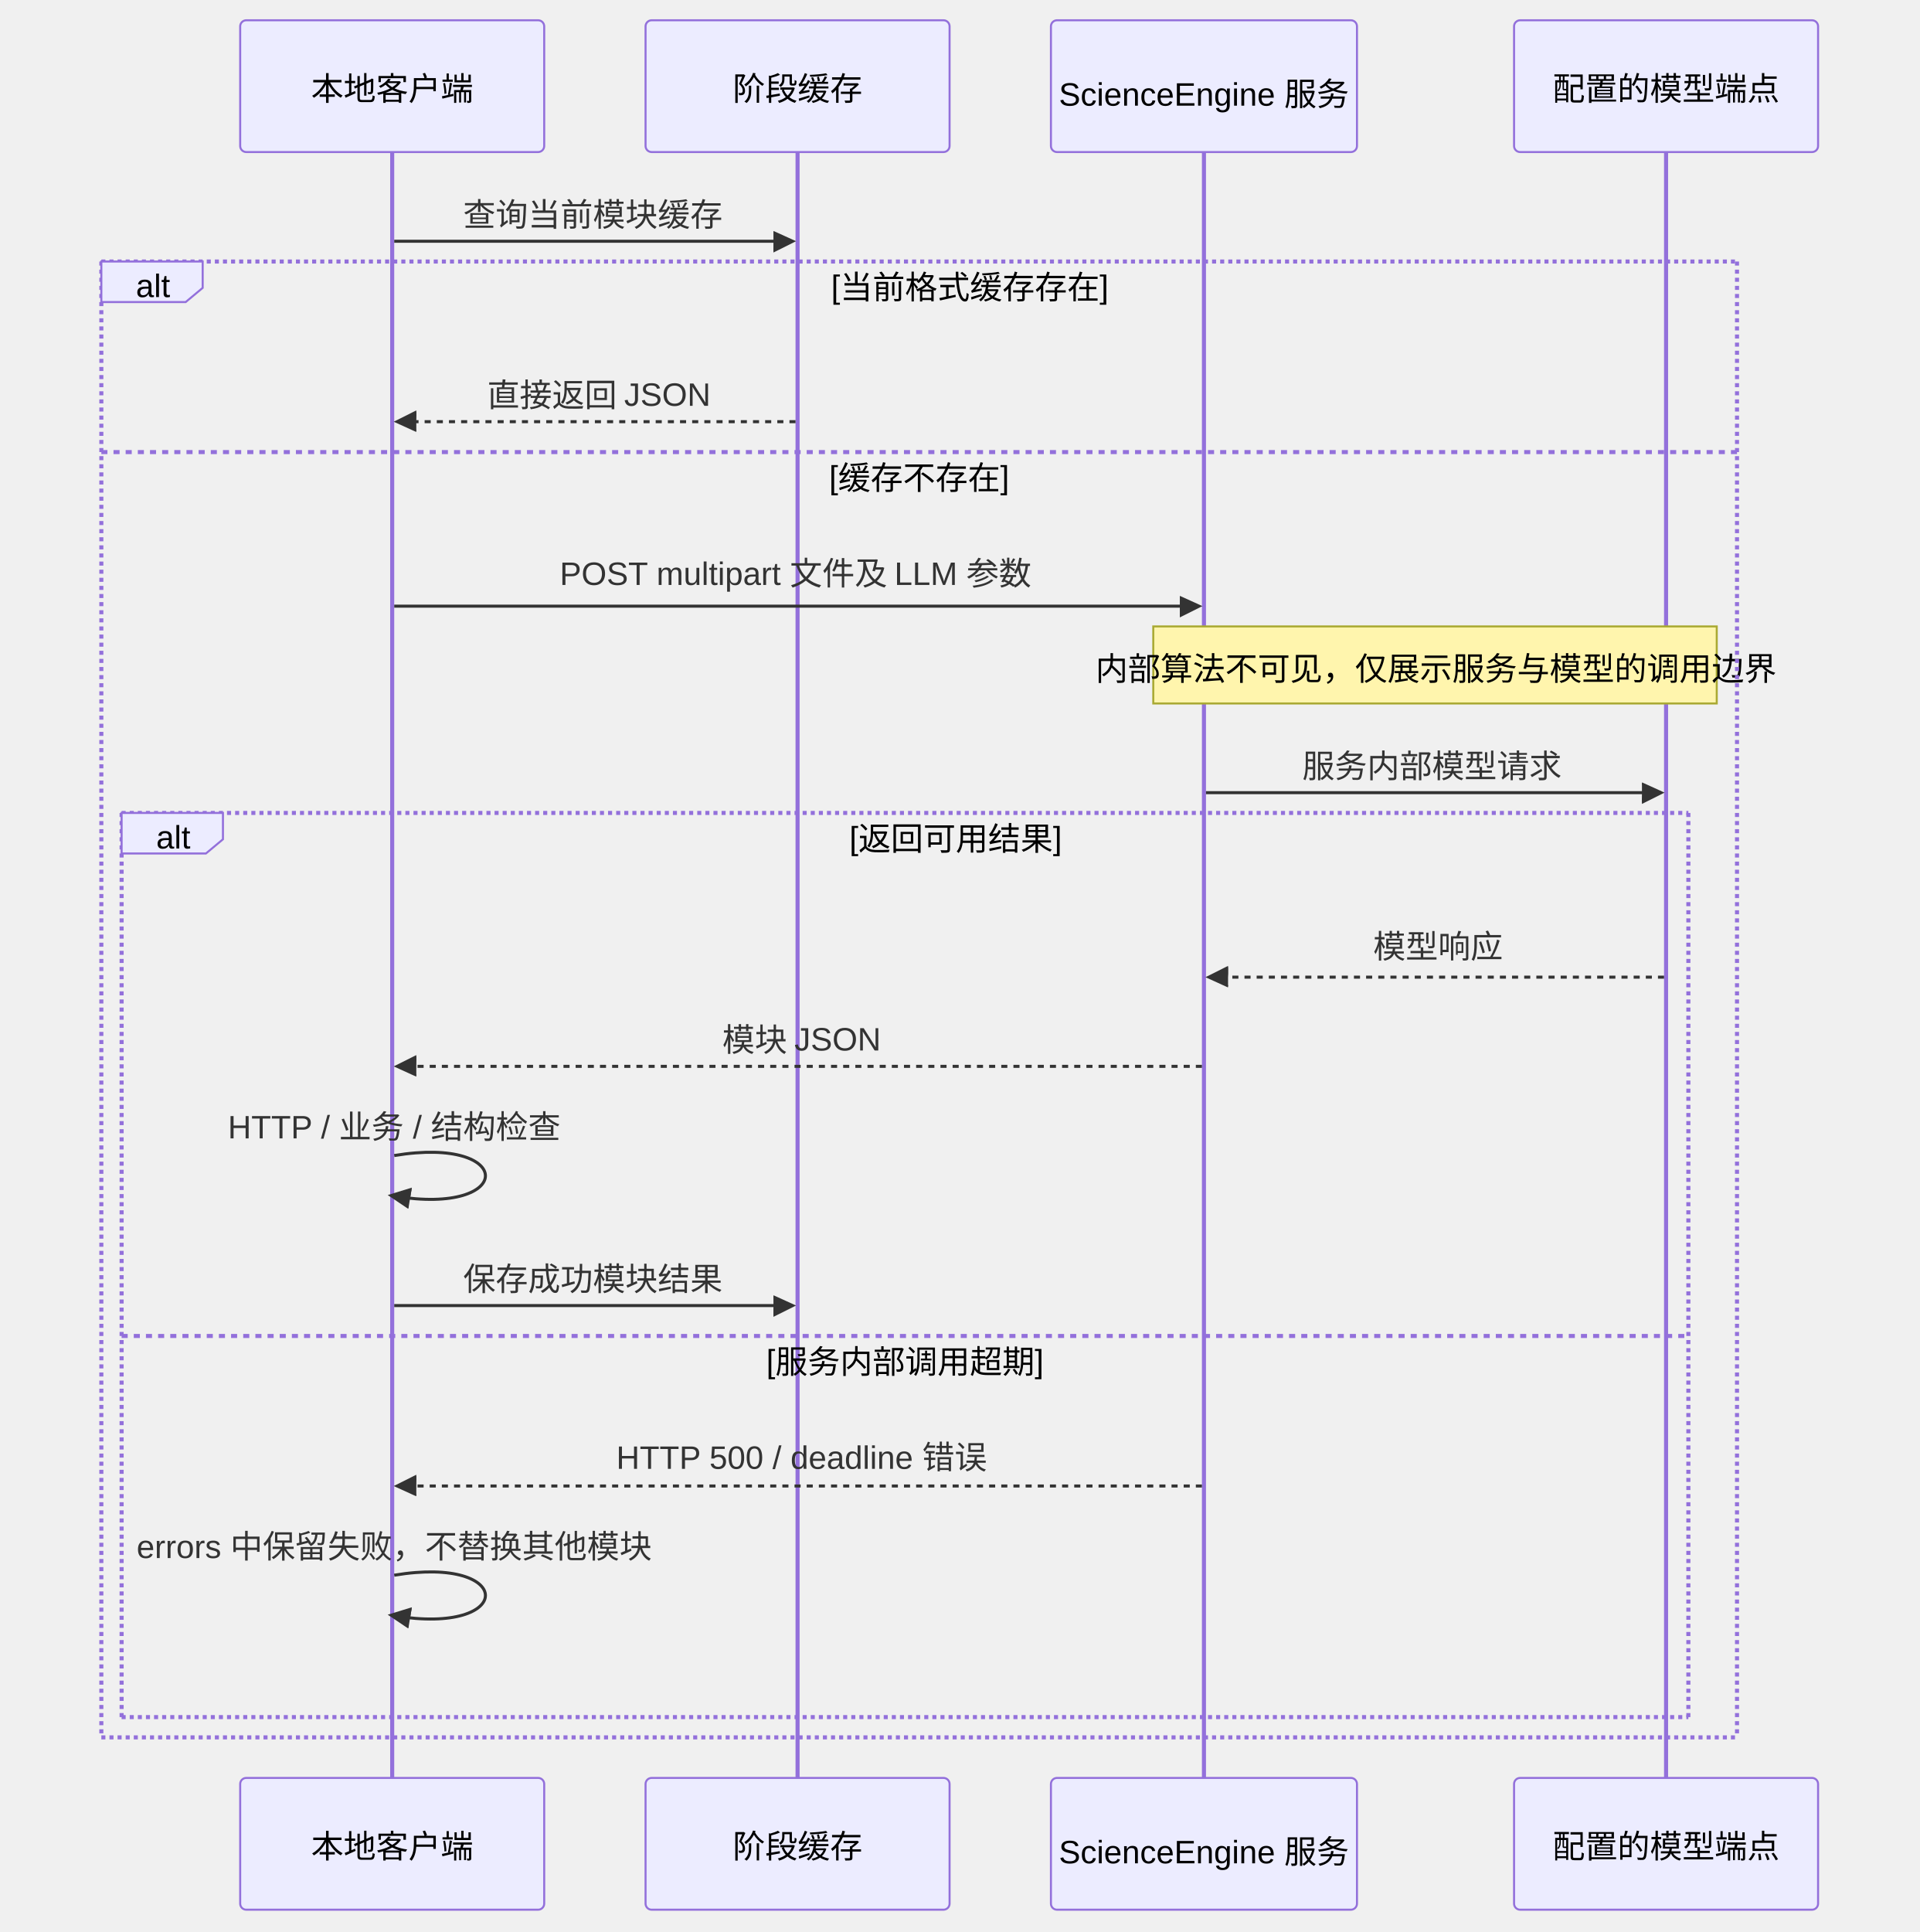
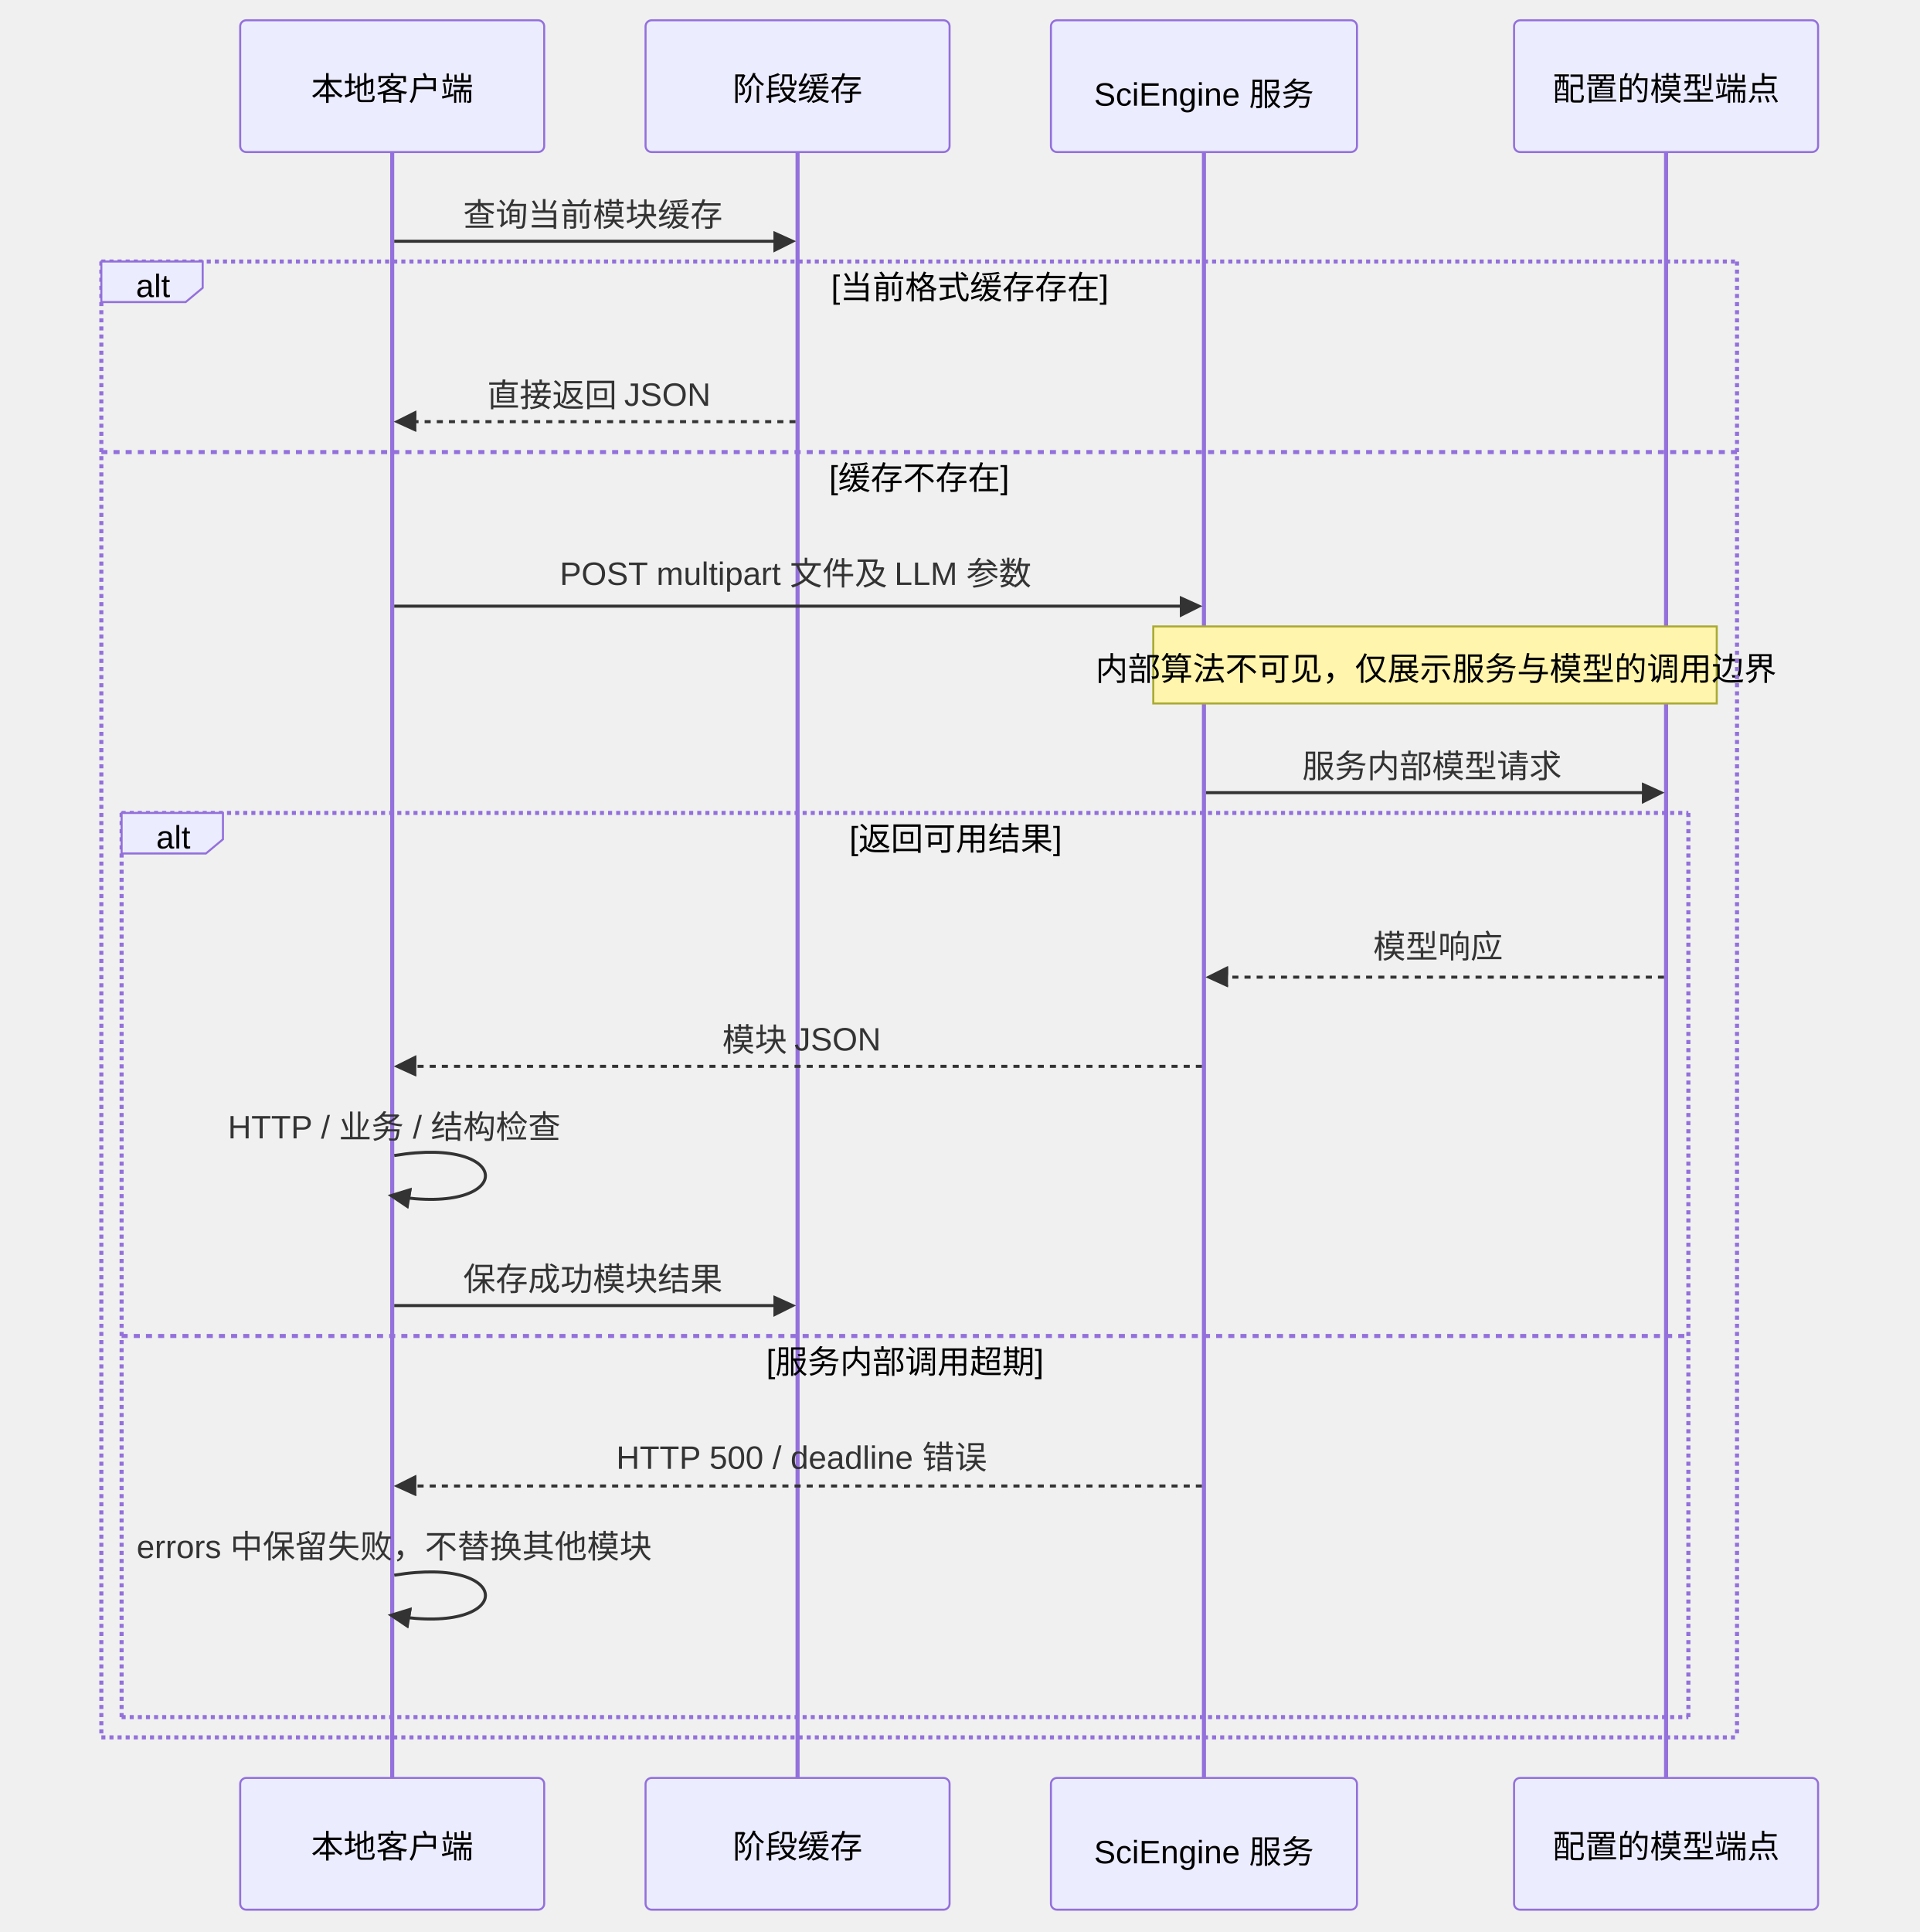
<svg xmlns="http://www.w3.org/2000/svg" id="my-svg" width="100%" style="max-width: 947px; background-color: white;" viewBox="-118.5 -10 947 953" role="graphics-document document" aria-roledescription="sequence">
  <g>
    <rect x="628.5" y="867" fill="#eaeaea" stroke="#666" width="150" height="65" name="M" rx="3" ry="3" class="actor actor-bottom" />
    <text x="703.5" y="899.5" dominant-baseline="central" alignment-baseline="central" class="actor actor-box" style="text-anchor: middle; font-size: 16px; font-weight: 400;">
      <tspan x="703.5" dy="0">配置的模型端点</tspan>
    </text>
  </g>
  <g>
    <rect x="400" y="867" fill="#eaeaea" stroke="#666" width="151" height="65" name="S" rx="3" ry="3" class="actor actor-bottom" />
    <text x="475.5" y="899.5" dominant-baseline="central" alignment-baseline="central" class="actor actor-box" style="text-anchor: middle; font-size: 16px; font-weight: 400;">
-       <tspan x="475.5" dy="0">ScienceEngine 服务</tspan>
+       <tspan x="475.5" dy="0">SciEngine 服务</tspan>
    </text>
  </g>
  <g>
    <rect x="200" y="867" fill="#eaeaea" stroke="#666" width="150" height="65" name="F" rx="3" ry="3" class="actor actor-bottom" />
    <text x="275" y="899.5" dominant-baseline="central" alignment-baseline="central" class="actor actor-box" style="text-anchor: middle; font-size: 16px; font-weight: 400;">
      <tspan x="275" dy="0">阶段缓存</tspan>
    </text>
  </g>
  <g>
    <rect x="0" y="867" fill="#eaeaea" stroke="#666" width="150" height="65" name="C" rx="3" ry="3" class="actor actor-bottom" />
    <text x="75" y="899.5" dominant-baseline="central" alignment-baseline="central" class="actor actor-box" style="text-anchor: middle; font-size: 16px; font-weight: 400;">
      <tspan x="75" dy="0">本地客户端</tspan>
    </text>
  </g>
  <g>
    <line id="actor3" x1="703.5" y1="65" x2="703.5" y2="867" class="actor-line 200" stroke-width="0.5px" stroke="#999" name="M" data-et="life-line" data-id="M" />
    <g id="root-3" data-et="participant" data-type="participant" data-id="M">
      <rect x="628.5" y="0" fill="#eaeaea" stroke="#666" width="150" height="65" name="M" rx="3" ry="3" class="actor actor-top" />
      <text x="703.5" y="32.5" dominant-baseline="central" alignment-baseline="central" class="actor actor-box" style="text-anchor: middle; font-size: 16px; font-weight: 400;">
        <tspan x="703.5" dy="0">配置的模型端点</tspan>
      </text>
    </g>
  </g>
  <g>
    <line id="actor2" x1="475.5" y1="65" x2="475.5" y2="867" class="actor-line 200" stroke-width="0.5px" stroke="#999" name="S" data-et="life-line" data-id="S" />
    <g id="root-2" data-et="participant" data-type="participant" data-id="S">
      <rect x="400" y="0" fill="#eaeaea" stroke="#666" width="151" height="65" name="S" rx="3" ry="3" class="actor actor-top" />
      <text x="475.5" y="32.5" dominant-baseline="central" alignment-baseline="central" class="actor actor-box" style="text-anchor: middle; font-size: 16px; font-weight: 400;">
-         <tspan x="475.5" dy="0">ScienceEngine 服务</tspan>
+         <tspan x="475.5" dy="0">SciEngine 服务</tspan>
      </text>
    </g>
  </g>
  <g>
    <line id="actor1" x1="275" y1="65" x2="275" y2="867" class="actor-line 200" stroke-width="0.5px" stroke="#999" name="F" data-et="life-line" data-id="F" />
    <g id="root-1" data-et="participant" data-type="participant" data-id="F">
      <rect x="200" y="0" fill="#eaeaea" stroke="#666" width="150" height="65" name="F" rx="3" ry="3" class="actor actor-top" />
      <text x="275" y="32.5" dominant-baseline="central" alignment-baseline="central" class="actor actor-box" style="text-anchor: middle; font-size: 16px; font-weight: 400;">
        <tspan x="275" dy="0">阶段缓存</tspan>
      </text>
    </g>
  </g>
  <g>
    <line id="actor0" x1="75" y1="65" x2="75" y2="867" class="actor-line 200" stroke-width="0.5px" stroke="#999" name="C" data-et="life-line" data-id="C" />
    <g id="root-0" data-et="participant" data-type="participant" data-id="C">
      <rect x="0" y="0" fill="#eaeaea" stroke="#666" width="150" height="65" name="C" rx="3" ry="3" class="actor actor-top" />
      <text x="75" y="32.5" dominant-baseline="central" alignment-baseline="central" class="actor actor-box" style="text-anchor: middle; font-size: 16px; font-weight: 400;">
        <tspan x="75" dy="0">本地客户端</tspan>
      </text>
    </g>
  </g>
  <style>#my-svg{font-family:"trebuchet ms",verdana,arial,sans-serif;font-size:16px;fill:#333;}@keyframes edge-animation-frame{from{stroke-dashoffset:0;}}@keyframes dash{to{stroke-dashoffset:0;}}#my-svg .edge-animation-slow{stroke-dasharray:9,5!important;stroke-dashoffset:900;animation:dash 50s linear infinite;stroke-linecap:round;}#my-svg .edge-animation-fast{stroke-dasharray:9,5!important;stroke-dashoffset:900;animation:dash 20s linear infinite;stroke-linecap:round;}#my-svg .error-icon{fill:#552222;}#my-svg .error-text{fill:#552222;stroke:#552222;}#my-svg .edge-thickness-normal{stroke-width:1px;}#my-svg .edge-thickness-thick{stroke-width:3.5px;}#my-svg .edge-pattern-solid{stroke-dasharray:0;}#my-svg .edge-thickness-invisible{stroke-width:0;fill:none;}#my-svg .edge-pattern-dashed{stroke-dasharray:3;}#my-svg .edge-pattern-dotted{stroke-dasharray:2;}#my-svg .marker{fill:#333333;stroke:#333333;}#my-svg .marker.cross{stroke:#333333;}#my-svg svg{font-family:"trebuchet ms",verdana,arial,sans-serif;font-size:16px;}#my-svg p{margin:0;}#my-svg .actor{stroke:#9370DB;fill:#ECECFF;stroke-width:1;}#my-svg rect.actor.outer-path[data-look="neo"]{filter:drop-shadow(1px 2px 2px rgba(185, 185, 185, 1));}#my-svg rect.note[data-look="neo"]{stroke:#aaaa33;fill:#fff5ad;filter:drop-shadow(1px 2px 2px rgba(185, 185, 185, 1));}#my-svg text.actor&gt;tspan{fill:black;stroke:none;}#my-svg .actor-line{stroke:#9370DB;}#my-svg .innerArc{stroke-width:1.5;stroke-dasharray:none;}#my-svg .messageLine0{stroke-width:1.5;stroke-dasharray:none;stroke:#333;}#my-svg .messageLine1{stroke-width:1.5;stroke-dasharray:2,2;stroke:#333;}#my-svg [id$="-arrowhead"] path{fill:#333;stroke:#333;}#my-svg .sequenceNumber{fill:white;}#my-svg [id$="-sequencenumber"]{fill:#333;}#my-svg [id$="-crosshead"] path{fill:#333;stroke:#333;}#my-svg .messageText{fill:#333;stroke:none;}#my-svg .labelBox{stroke:#9370DB;fill:#ECECFF;filter:none;}#my-svg .labelText,#my-svg .labelText&gt;tspan{fill:black;stroke:none;}#my-svg .loopText,#my-svg .loopText&gt;tspan{fill:black;stroke:none;}#my-svg .sectionTitle,#my-svg .sectionTitle&gt;tspan{fill:black;stroke:none;}#my-svg .loopLine{stroke-width:2px;stroke-dasharray:2,2;stroke:#9370DB;fill:#9370DB;}#my-svg .note{stroke:#aaaa33;fill:#fff5ad;}#my-svg .noteText,#my-svg .noteText&gt;tspan{fill:black;stroke:none;font-weight:normal;}#my-svg .activation0{fill:#f4f4f4;stroke:#666;}#my-svg .activation1{fill:#f4f4f4;stroke:#666;}#my-svg .activation2{fill:#f4f4f4;stroke:#666;}#my-svg .actorPopupMenu{position:absolute;}#my-svg .actorPopupMenuPanel{position:absolute;fill:#ECECFF;box-shadow:0px 8px 16px 0px rgba(0,0,0,0.2);filter:drop-shadow(3px 5px 2px rgb(0 0 0 / 0.4));}#my-svg .actor-man circle,#my-svg line{fill:#ECECFF;stroke-width:2px;}#my-svg g rect.rect{filter:drop-shadow(1px 2px 2px rgba(185, 185, 185, 1));stroke:#9370DB;}#my-svg .node .neo-node{stroke:#9370DB;}#my-svg [data-look="neo"].node rect,#my-svg [data-look="neo"].cluster rect,#my-svg [data-look="neo"].node polygon{stroke:#9370DB;filter:drop-shadow(1px 2px 2px rgba(185, 185, 185, 1));}#my-svg [data-look="neo"].swimlane.cluster rect{filter:none;}#my-svg [data-look="neo"].node path{stroke:#9370DB;stroke-width:1px;}#my-svg [data-look="neo"].node .outer-path{filter:drop-shadow(1px 2px 2px rgba(185, 185, 185, 1));}#my-svg [data-look="neo"].node .neo-line path{stroke:#9370DB;filter:none;}#my-svg [data-look="neo"].node circle{stroke:#9370DB;filter:drop-shadow(1px 2px 2px rgba(185, 185, 185, 1));}#my-svg [data-look="neo"].node circle .state-start{fill:#000000;}#my-svg [data-look="neo"].icon-shape .icon{fill:#9370DB;filter:drop-shadow(1px 2px 2px rgba(185, 185, 185, 1));}#my-svg [data-look="neo"].icon-shape .icon-neo path{stroke:#9370DB;filter:drop-shadow(1px 2px 2px rgba(185, 185, 185, 1));}#my-svg :root{--mermaid-font-family:"trebuchet ms",verdana,arial,sans-serif;}</style>
  <g />
  <defs>
    <symbol id="my-svg-computer" width="24" height="24">
      <path transform="scale(.5)" d="M2 2v13h20v-13h-20zm18 11h-16v-9h16v9zm-10.228 6l.466-1h3.524l.467 1h-4.457zm14.228 3h-24l2-6h2.104l-1.33 4h18.45l-1.297-4h2.073l2 6zm-5-10h-14v-7h14v7z" />
    </symbol>
  </defs>
  <defs>
    <symbol id="my-svg-database" fill-rule="evenodd" clip-rule="evenodd">
      <path transform="scale(.5)" d="M12.258.001l.256.004.255.005.253.008.251.01.249.012.247.015.246.016.242.019.241.02.239.023.236.024.233.027.231.028.229.031.225.032.223.034.22.036.217.038.214.04.211.041.208.043.205.045.201.046.198.048.194.05.191.051.187.053.183.054.18.056.175.057.172.059.168.06.163.061.16.063.155.064.15.066.074.033.073.033.071.034.07.034.069.035.068.035.067.035.066.035.064.036.064.036.062.036.06.036.06.037.058.037.058.037.055.038.055.038.053.038.052.038.051.039.05.039.048.039.047.039.045.04.044.04.043.04.041.04.04.041.039.041.037.041.036.041.034.041.033.042.032.042.03.042.029.042.027.042.026.043.024.043.023.043.021.043.02.043.018.044.017.043.015.044.013.044.012.044.011.045.009.044.007.045.006.045.004.045.002.045.001.045v17l-.001.045-.002.045-.004.045-.006.045-.007.045-.009.044-.011.045-.012.044-.013.044-.015.044-.017.043-.018.044-.02.043-.021.043-.023.043-.024.043-.026.043-.027.042-.029.042-.03.042-.032.042-.033.042-.034.041-.036.041-.037.041-.039.041-.04.041-.041.04-.043.04-.044.04-.045.04-.047.039-.048.039-.05.039-.051.039-.052.038-.053.038-.055.038-.055.038-.058.037-.058.037-.06.037-.06.036-.062.036-.064.036-.064.036-.066.035-.067.035-.068.035-.069.035-.07.034-.071.034-.073.033-.074.033-.15.066-.155.064-.16.063-.163.061-.168.06-.172.059-.175.057-.18.056-.183.054-.187.053-.191.051-.194.05-.198.048-.201.046-.205.045-.208.043-.211.041-.214.04-.217.038-.22.036-.223.034-.225.032-.229.031-.231.028-.233.027-.236.024-.239.023-.241.02-.242.019-.246.016-.247.015-.249.012-.251.01-.253.008-.255.005-.256.004-.258.001-.258-.001-.256-.004-.255-.005-.253-.008-.251-.01-.249-.012-.247-.015-.245-.016-.243-.019-.241-.02-.238-.023-.236-.024-.234-.027-.231-.028-.228-.031-.226-.032-.223-.034-.22-.036-.217-.038-.214-.04-.211-.041-.208-.043-.204-.045-.201-.046-.198-.048-.195-.05-.19-.051-.187-.053-.184-.054-.179-.056-.176-.057-.172-.059-.167-.06-.164-.061-.159-.063-.155-.064-.151-.066-.074-.033-.072-.033-.072-.034-.07-.034-.069-.035-.068-.035-.067-.035-.066-.035-.064-.036-.063-.036-.062-.036-.061-.036-.06-.037-.058-.037-.057-.037-.056-.038-.055-.038-.053-.038-.052-.038-.051-.039-.049-.039-.049-.039-.046-.039-.046-.04-.044-.04-.043-.04-.041-.04-.04-.041-.039-.041-.037-.041-.036-.041-.034-.041-.033-.042-.032-.042-.03-.042-.029-.042-.027-.042-.026-.043-.024-.043-.023-.043-.021-.043-.02-.043-.018-.044-.017-.043-.015-.044-.013-.044-.012-.044-.011-.045-.009-.044-.007-.045-.006-.045-.004-.045-.002-.045-.001-.045v-17l.001-.045.002-.045.004-.045.006-.045.007-.045.009-.044.011-.045.012-.044.013-.044.015-.044.017-.043.018-.044.02-.043.021-.043.023-.043.024-.043.026-.043.027-.042.029-.042.03-.042.032-.042.033-.042.034-.041.036-.041.037-.041.039-.041.04-.041.041-.04.043-.04.044-.04.046-.04.046-.039.049-.039.049-.039.051-.039.052-.038.053-.038.055-.038.056-.038.057-.037.058-.037.06-.037.061-.036.062-.036.063-.036.064-.036.066-.035.067-.035.068-.035.069-.035.07-.034.072-.034.072-.033.074-.033.151-.066.155-.064.159-.063.164-.061.167-.06.172-.059.176-.057.179-.056.184-.054.187-.053.19-.051.195-.05.198-.048.201-.046.204-.045.208-.043.211-.041.214-.04.217-.038.22-.036.223-.034.226-.032.228-.031.231-.028.234-.027.236-.024.238-.023.241-.02.243-.019.245-.016.247-.015.249-.012.251-.01.253-.008.255-.005.256-.004.258-.001.258.001zm-9.258 20.499v.01l.001.021.003.021.004.022.005.021.006.022.007.022.009.023.01.022.011.023.012.023.013.023.015.023.016.024.017.023.018.024.019.024.021.024.022.025.023.024.024.025.052.049.056.05.061.051.066.051.07.051.075.051.079.052.084.052.088.052.092.052.097.052.102.051.105.052.11.052.114.051.119.051.123.051.127.05.131.05.135.05.139.048.144.049.147.047.152.047.155.047.16.045.163.045.167.043.171.043.176.041.178.041.183.039.187.039.19.037.194.035.197.035.202.033.204.031.209.03.212.029.216.027.219.025.222.024.226.021.23.02.233.018.236.016.24.015.243.012.246.01.249.008.253.005.256.004.259.001.26-.001.257-.004.254-.005.25-.008.247-.011.244-.012.241-.014.237-.016.233-.018.231-.021.226-.021.224-.024.22-.026.216-.027.212-.028.21-.031.205-.031.202-.034.198-.034.194-.036.191-.037.187-.039.183-.04.179-.04.175-.042.172-.043.168-.044.163-.045.16-.046.155-.046.152-.047.148-.048.143-.049.139-.049.136-.05.131-.05.126-.05.123-.051.118-.052.114-.051.11-.052.106-.052.101-.052.096-.052.092-.052.088-.053.083-.051.079-.052.074-.052.07-.051.065-.051.06-.051.056-.05.051-.05.023-.024.023-.025.021-.024.02-.024.019-.024.018-.024.017-.024.015-.023.014-.024.013-.023.012-.023.01-.023.01-.022.008-.022.006-.022.006-.022.004-.022.004-.021.001-.021.001-.021v-4.127l-.077.055-.08.053-.083.054-.085.053-.087.052-.09.052-.093.051-.095.05-.097.05-.1.049-.102.049-.105.048-.106.047-.109.047-.111.046-.114.045-.115.045-.118.044-.12.043-.122.042-.124.042-.126.041-.128.04-.13.04-.132.038-.134.038-.135.037-.138.037-.139.035-.142.035-.143.034-.144.033-.147.032-.148.031-.15.03-.151.03-.153.029-.154.027-.156.027-.158.026-.159.025-.161.024-.162.023-.163.022-.165.021-.166.02-.167.019-.169.018-.169.017-.171.016-.173.015-.173.014-.175.013-.175.012-.177.011-.178.01-.179.008-.179.008-.181.006-.182.005-.182.004-.184.003-.184.002h-.37l-.184-.002-.184-.003-.182-.004-.182-.005-.181-.006-.179-.008-.179-.008-.178-.01-.176-.011-.176-.012-.175-.013-.173-.014-.172-.015-.171-.016-.17-.017-.169-.018-.167-.019-.166-.02-.165-.021-.163-.022-.162-.023-.161-.024-.159-.025-.157-.026-.156-.027-.155-.027-.153-.029-.151-.03-.15-.03-.148-.031-.146-.032-.145-.033-.143-.034-.141-.035-.14-.035-.137-.037-.136-.037-.134-.038-.132-.038-.13-.04-.128-.04-.126-.041-.124-.042-.122-.042-.12-.044-.117-.043-.116-.045-.113-.045-.112-.046-.109-.047-.106-.047-.105-.048-.102-.049-.1-.049-.097-.05-.095-.05-.093-.052-.09-.051-.087-.052-.085-.053-.083-.054-.08-.054-.077-.054v4.127zm0-5.654v.011l.001.021.003.021.004.021.005.022.006.022.007.022.009.022.01.022.011.023.012.023.013.023.015.024.016.023.017.024.018.024.019.024.021.024.022.024.023.025.024.024.052.05.056.05.061.05.066.051.07.051.075.052.079.051.084.052.088.052.092.052.097.052.102.052.105.052.11.051.114.051.119.052.123.05.127.051.131.05.135.049.139.049.144.048.147.048.152.047.155.046.16.045.163.045.167.044.171.042.176.042.178.04.183.04.187.038.19.037.194.036.197.034.202.033.204.032.209.03.212.028.216.027.219.025.222.024.226.022.23.02.233.018.236.016.24.014.243.012.246.01.249.008.253.006.256.003.259.001.26-.001.257-.003.254-.006.25-.008.247-.01.244-.012.241-.015.237-.016.233-.018.231-.02.226-.022.224-.024.22-.025.216-.027.212-.029.21-.03.205-.032.202-.033.198-.035.194-.036.191-.037.187-.039.183-.039.179-.041.175-.042.172-.043.168-.044.163-.045.16-.045.155-.047.152-.047.148-.048.143-.048.139-.05.136-.049.131-.05.126-.051.123-.051.118-.051.114-.052.11-.052.106-.052.101-.052.096-.052.092-.052.088-.052.083-.052.079-.052.074-.051.07-.052.065-.051.06-.05.056-.051.051-.049.023-.025.023-.024.021-.025.02-.024.019-.024.018-.024.017-.024.015-.023.014-.023.013-.024.012-.022.01-.023.01-.023.008-.022.006-.022.006-.022.004-.021.004-.022.001-.021.001-.021v-4.139l-.077.054-.08.054-.083.054-.085.052-.087.053-.09.051-.093.051-.095.051-.097.05-.1.049-.102.049-.105.048-.106.047-.109.047-.111.046-.114.045-.115.044-.118.044-.12.044-.122.042-.124.042-.126.041-.128.04-.13.039-.132.039-.134.038-.135.037-.138.036-.139.036-.142.035-.143.033-.144.033-.147.033-.148.031-.15.03-.151.03-.153.028-.154.028-.156.027-.158.026-.159.025-.161.024-.162.023-.163.022-.165.021-.166.02-.167.019-.169.018-.169.017-.171.016-.173.015-.173.014-.175.013-.175.012-.177.011-.178.009-.179.009-.179.007-.181.007-.182.005-.182.004-.184.003-.184.002h-.37l-.184-.002-.184-.003-.182-.004-.182-.005-.181-.007-.179-.007-.179-.009-.178-.009-.176-.011-.176-.012-.175-.013-.173-.014-.172-.015-.171-.016-.17-.017-.169-.018-.167-.019-.166-.02-.165-.021-.163-.022-.162-.023-.161-.024-.159-.025-.157-.026-.156-.027-.155-.028-.153-.028-.151-.03-.15-.03-.148-.031-.146-.033-.145-.033-.143-.033-.141-.035-.14-.036-.137-.036-.136-.037-.134-.038-.132-.039-.13-.039-.128-.04-.126-.041-.124-.042-.122-.043-.12-.043-.117-.044-.116-.044-.113-.046-.112-.046-.109-.046-.106-.047-.105-.048-.102-.049-.1-.049-.097-.05-.095-.051-.093-.051-.09-.051-.087-.053-.085-.052-.083-.054-.08-.054-.077-.054v4.139zm0-5.666v.011l.001.02.003.022.004.021.005.022.006.021.007.022.009.023.01.022.011.023.012.023.013.023.015.023.016.024.017.024.018.023.019.024.021.025.022.024.023.024.024.025.052.05.056.05.061.05.066.051.07.051.075.052.079.051.084.052.088.052.092.052.097.052.102.052.105.051.11.052.114.051.119.051.123.051.127.05.131.05.135.05.139.049.144.048.147.048.152.047.155.046.16.045.163.045.167.043.171.043.176.042.178.04.183.04.187.038.19.037.194.036.197.034.202.033.204.032.209.03.212.028.216.027.219.025.222.024.226.021.23.02.233.018.236.017.24.014.243.012.246.01.249.008.253.006.256.003.259.001.26-.001.257-.003.254-.006.25-.008.247-.01.244-.013.241-.014.237-.016.233-.018.231-.02.226-.022.224-.024.22-.025.216-.027.212-.029.21-.03.205-.032.202-.033.198-.035.194-.036.191-.037.187-.039.183-.039.179-.041.175-.042.172-.043.168-.044.163-.045.16-.045.155-.047.152-.047.148-.048.143-.049.139-.049.136-.049.131-.051.126-.05.123-.051.118-.052.114-.051.11-.052.106-.052.101-.052.096-.052.092-.052.088-.052.083-.052.079-.052.074-.052.07-.051.065-.051.06-.051.056-.05.051-.049.023-.025.023-.025.021-.024.02-.024.019-.024.018-.024.017-.024.015-.023.014-.024.013-.023.012-.023.01-.022.01-.023.008-.022.006-.022.006-.022.004-.022.004-.021.001-.021.001-.021v-4.153l-.077.054-.08.054-.083.053-.085.053-.087.053-.09.051-.093.051-.095.051-.097.05-.1.049-.102.048-.105.048-.106.048-.109.046-.111.046-.114.046-.115.044-.118.044-.12.043-.122.043-.124.042-.126.041-.128.04-.13.039-.132.039-.134.038-.135.037-.138.036-.139.036-.142.034-.143.034-.144.033-.147.032-.148.032-.15.03-.151.03-.153.028-.154.028-.156.027-.158.026-.159.024-.161.024-.162.023-.163.023-.165.021-.166.02-.167.019-.169.018-.169.017-.171.016-.173.015-.173.014-.175.013-.175.012-.177.01-.178.01-.179.009-.179.007-.181.006-.182.006-.182.004-.184.003-.184.001-.185.001-.185-.001-.184-.001-.184-.003-.182-.004-.182-.006-.181-.006-.179-.007-.179-.009-.178-.01-.176-.01-.176-.012-.175-.013-.173-.014-.172-.015-.171-.016-.17-.017-.169-.018-.167-.019-.166-.02-.165-.021-.163-.023-.162-.023-.161-.024-.159-.024-.157-.026-.156-.027-.155-.028-.153-.028-.151-.03-.15-.03-.148-.032-.146-.032-.145-.033-.143-.034-.141-.034-.14-.036-.137-.036-.136-.037-.134-.038-.132-.039-.13-.039-.128-.041-.126-.041-.124-.041-.122-.043-.12-.043-.117-.044-.116-.044-.113-.046-.112-.046-.109-.046-.106-.048-.105-.048-.102-.048-.1-.05-.097-.049-.095-.051-.093-.051-.09-.052-.087-.052-.085-.053-.083-.053-.08-.054-.077-.054v4.153zm8.74-8.179l-.257.004-.254.005-.25.008-.247.011-.244.012-.241.014-.237.016-.233.018-.231.021-.226.022-.224.023-.22.026-.216.027-.212.028-.21.031-.205.032-.202.033-.198.034-.194.036-.191.038-.187.038-.183.04-.179.041-.175.042-.172.043-.168.043-.163.045-.16.046-.155.046-.152.048-.148.048-.143.048-.139.049-.136.05-.131.05-.126.051-.123.051-.118.051-.114.052-.11.052-.106.052-.101.052-.096.052-.092.052-.088.052-.083.052-.079.052-.074.051-.07.052-.065.051-.06.05-.056.05-.051.05-.023.025-.023.024-.021.024-.02.025-.019.024-.018.024-.017.023-.015.024-.014.023-.013.023-.012.023-.01.023-.01.022-.008.022-.006.023-.006.021-.004.022-.004.021-.001.021-.001.021.001.021.001.021.004.021.004.022.006.021.006.023.008.022.01.022.01.023.012.023.013.023.014.023.015.024.017.023.018.024.019.024.02.025.021.024.023.024.023.025.051.05.056.05.06.05.065.051.07.052.074.051.079.052.083.052.088.052.092.052.096.052.101.052.106.052.11.052.114.052.118.051.123.051.126.051.131.05.136.05.139.049.143.048.148.048.152.048.155.046.16.046.163.045.168.043.172.043.175.042.179.041.183.04.187.038.191.038.194.036.198.034.202.033.205.032.21.031.212.028.216.027.22.026.224.023.226.022.231.021.233.018.237.016.241.014.244.012.247.011.25.008.254.005.257.004.26.001.26-.001.257-.004.254-.005.25-.008.247-.011.244-.012.241-.014.237-.016.233-.018.231-.021.226-.022.224-.023.22-.026.216-.027.212-.028.21-.031.205-.032.202-.033.198-.034.194-.036.191-.038.187-.038.183-.04.179-.041.175-.042.172-.043.168-.043.163-.045.16-.046.155-.046.152-.048.148-.048.143-.048.139-.049.136-.05.131-.05.126-.051.123-.051.118-.051.114-.052.11-.052.106-.052.101-.052.096-.052.092-.052.088-.052.083-.052.079-.052.074-.051.07-.052.065-.051.06-.05.056-.05.051-.05.023-.025.023-.024.021-.024.02-.025.019-.024.018-.024.017-.023.015-.024.014-.023.013-.023.012-.023.01-.023.01-.022.008-.022.006-.023.006-.021.004-.022.004-.021.001-.021.001-.021-.001-.021-.001-.021-.004-.021-.004-.022-.006-.021-.006-.023-.008-.022-.01-.022-.01-.023-.012-.023-.013-.023-.014-.023-.015-.024-.017-.023-.018-.024-.019-.024-.02-.025-.021-.024-.023-.024-.023-.025-.051-.05-.056-.05-.06-.05-.065-.051-.07-.052-.074-.051-.079-.052-.083-.052-.088-.052-.092-.052-.096-.052-.101-.052-.106-.052-.11-.052-.114-.052-.118-.051-.123-.051-.126-.051-.131-.05-.136-.05-.139-.049-.143-.048-.148-.048-.152-.048-.155-.046-.16-.046-.163-.045-.168-.043-.172-.043-.175-.042-.179-.041-.183-.04-.187-.038-.191-.038-.194-.036-.198-.034-.202-.033-.205-.032-.21-.031-.212-.028-.216-.027-.22-.026-.224-.023-.226-.022-.231-.021-.233-.018-.237-.016-.241-.014-.244-.012-.247-.011-.25-.008-.254-.005-.257-.004-.26-.001-.26.001z" />
    </symbol>
  </defs>
  <defs>
    <symbol id="my-svg-clock" width="24" height="24">
      <path transform="scale(.5)" d="M12 2c5.514 0 10 4.486 10 10s-4.486 10-10 10-10-4.486-10-10 4.486-10 10-10zm0-2c-6.627 0-12 5.373-12 12s5.373 12 12 12 12-5.373 12-12-5.373-12-12-12zm5.848 12.459c.202.038.202.333.001.372-1.907.361-6.045 1.111-6.547 1.111-.719 0-1.301-.582-1.301-1.301 0-.512.77-5.447 1.125-7.445.034-.192.312-.181.343.014l.985 6.238 5.394 1.011z" />
    </symbol>
  </defs>
  <defs>
    <marker id="my-svg-arrowhead" refX="7.9" refY="5" markerUnits="userSpaceOnUse" markerWidth="12" markerHeight="12" orient="auto-start-reverse">
      <path d="M -1 0 L 10 5 L 0 10 z" />
    </marker>
  </defs>
  <defs>
    <marker id="my-svg-crosshead" markerWidth="15" markerHeight="8" orient="auto" refX="4" refY="4.5">
      <path fill="none" stroke="#000000" stroke-width="1pt" d="M 1,2 L 6,7 M 6,2 L 1,7" style="stroke-dasharray: 0, 0;" />
    </marker>
  </defs>
  <defs>
    <marker id="my-svg-filled-head" refX="15.5" refY="7" markerWidth="20" markerHeight="28" orient="auto">
      <path d="M 18,7 L9,13 L14,7 L9,1 Z" />
    </marker>
  </defs>
  <defs>
    <marker id="my-svg-sequencenumber" refX="15" refY="15" markerWidth="60" markerHeight="40" orient="auto">
      <circle cx="15" cy="15" r="6" />
    </marker>
  </defs>
  <defs>
    <marker id="my-svg-solidTopArrowHead" refX="7.9" refY="7.25" markerUnits="userSpaceOnUse" markerWidth="12" markerHeight="12" orient="auto-start-reverse">
      <path d="M 0 0 L 10 8 L 0 8 z" />
    </marker>
  </defs>
  <defs>
    <marker id="my-svg-solidBottomArrowHead" refX="7.9" refY="0.75" markerUnits="userSpaceOnUse" markerWidth="12" markerHeight="12" orient="auto-start-reverse">
      <path d="M 0 0 L 10 0 L 0 8 z" />
    </marker>
  </defs>
  <defs>
    <marker id="my-svg-stickTopArrowHead" refX="7.5" refY="7" markerUnits="userSpaceOnUse" markerWidth="12" markerHeight="12" orient="auto-start-reverse">
      <path d="M 0 0 L 7 7" stroke="black" stroke-width="1.5" fill="none" />
    </marker>
  </defs>
  <defs>
    <marker id="my-svg-stickBottomArrowHead" refX="7.5" refY="0" markerUnits="userSpaceOnUse" markerWidth="12" markerHeight="12" orient="auto-start-reverse">
      <path d="M 0 7 L 7 0" stroke="black" stroke-width="1.5" fill="none" />
    </marker>
  </defs>
  <g data-et="note" data-id="i5">
    <rect x="450.5" y="299" fill="#EDF2AE" stroke="#666" width="278" height="38" class="note" />
    <text x="590" y="304" text-anchor="middle" dominant-baseline="middle" alignment-baseline="middle" class="noteText" dy="1em" style="font-size: 16px; font-weight: 400;">
      <tspan x="590">内部算法不可见，仅展示服务与模型的调用边界</tspan>
    </text>
  </g>
  <g data-et="control-structure" data-id="i15">
    <line x1="-58.5" y1="391" x2="714.5" y2="391" class="loopLine" />
    <line x1="714.5" y1="391" x2="714.5" y2="837" class="loopLine" />
    <line x1="-58.5" y1="837" x2="714.5" y2="837" class="loopLine" />
    <line x1="-58.5" y1="391" x2="-58.5" y2="837" class="loopLine" />
    <line x1="-58.5" y1="649" x2="714.5" y2="649" class="loopLine" style="stroke-dasharray: 3, 3;" />
    <polygon points="-58.5,391 -8.5,391 -8.5,404 -16.9,411 -58.5,411" class="labelBox" />
    <text x="-33" y="404" text-anchor="middle" dominant-baseline="middle" alignment-baseline="middle" class="labelText" style="font-size: 16px; font-weight: 400;">alt</text>
    <text x="353" y="409" text-anchor="middle" class="loopText" style="font-size: 16px; font-weight: 400;">
      <tspan x="353">[返回可用结果]</tspan>
    </text>
    <text x="328" y="667" text-anchor="middle" class="sectionTitle" style="font-size: 16px; font-weight: 400;">[服务内部调用超期]</text>
  </g>
  <g data-et="control-structure" data-id="i16">
    <line x1="-68.5" y1="119" x2="738.5" y2="119" class="loopLine" />
    <line x1="738.5" y1="119" x2="738.5" y2="847" class="loopLine" />
    <line x1="-68.5" y1="847" x2="738.5" y2="847" class="loopLine" />
    <line x1="-68.5" y1="119" x2="-68.5" y2="847" class="loopLine" />
    <line x1="-68.5" y1="213" x2="738.5" y2="213" class="loopLine" style="stroke-dasharray: 3, 3;" />
    <polygon points="-68.5,119 -18.5,119 -18.5,132 -26.9,139 -68.5,139" class="labelBox" />
    <text x="-43" y="132" text-anchor="middle" dominant-baseline="middle" alignment-baseline="middle" class="labelText" style="font-size: 16px; font-weight: 400;">alt</text>
    <text x="360" y="137" text-anchor="middle" class="loopText" style="font-size: 16px; font-weight: 400;">
      <tspan x="360">[当前格式缓存存在]</tspan>
    </text>
    <text x="335" y="231" text-anchor="middle" class="sectionTitle" style="font-size: 16px; font-weight: 400;">[缓存不存在]</text>
  </g>
  <text x="174" y="80" text-anchor="middle" dominant-baseline="middle" alignment-baseline="middle" class="messageText" dy="1em" style="font-size: 16px; font-weight: 400;">查询当前模块缓存</text>
  <line x1="76" y1="109" x2="271" y2="109" class="messageLine0" data-et="message" data-id="i0" data-from="C" data-to="F" stroke-width="2" stroke="none" marker-end="url(#my-svg-arrowhead)" style="fill: none;" />
  <text x="177" y="169" text-anchor="middle" dominant-baseline="middle" alignment-baseline="middle" class="messageText" dy="1em" style="font-size: 16px; font-weight: 400;">直接返回 JSON</text>
  <line x1="274" y1="198" x2="79" y2="198" class="messageLine1" data-et="message" data-id="i2" data-from="F" data-to="C" stroke-width="2" stroke="none" marker-end="url(#my-svg-arrowhead)" style="stroke-dasharray: 3, 3; fill: none;" />
  <text x="274" y="258" text-anchor="middle" dominant-baseline="middle" alignment-baseline="middle" class="messageText" dy="1em" style="font-size: 16px; font-weight: 400;">POST multipart 文件及 LLM 参数</text>
  <line x1="76" y1="289" x2="471.5" y2="289" class="messageLine0" data-et="message" data-id="i4" data-from="C" data-to="S" stroke-width="2" stroke="none" marker-end="url(#my-svg-arrowhead)" style="fill: none;" />
  <text x="588" y="352" text-anchor="middle" dominant-baseline="middle" alignment-baseline="middle" class="messageText" dy="1em" style="font-size: 16px; font-weight: 400;">服务内部模型请求</text>
  <line x1="476.5" y1="381" x2="699.5" y2="381" class="messageLine0" data-et="message" data-id="i6" data-from="S" data-to="M" stroke-width="2" stroke="none" marker-end="url(#my-svg-arrowhead)" style="fill: none;" />
  <text x="591" y="441" text-anchor="middle" dominant-baseline="middle" alignment-baseline="middle" class="messageText" dy="1em" style="font-size: 16px; font-weight: 400;">模型响应</text>
  <line x1="702.5" y1="472" x2="479.5" y2="472" class="messageLine1" data-et="message" data-id="i8" data-from="M" data-to="S" stroke-width="2" stroke="none" marker-end="url(#my-svg-arrowhead)" style="stroke-dasharray: 3, 3; fill: none;" />
  <text x="277" y="487" text-anchor="middle" dominant-baseline="middle" alignment-baseline="middle" class="messageText" dy="1em" style="font-size: 16px; font-weight: 400;">模块 JSON</text>
  <line x1="474.5" y1="516" x2="79" y2="516" class="messageLine1" data-et="message" data-id="i9" data-from="S" data-to="C" stroke-width="2" stroke="none" marker-end="url(#my-svg-arrowhead)" style="stroke-dasharray: 3, 3; fill: none;" />
  <text x="76" y="531" text-anchor="middle" dominant-baseline="middle" alignment-baseline="middle" class="messageText" dy="1em" style="font-size: 16px; font-weight: 400;">HTTP / 业务 / 结构检查</text>
  <path d="M 76,560 C 136,550 136,590 76,580" class="messageLine0" data-et="message" data-id="i10" data-from="C" data-to="C" stroke-width="2" stroke="none" marker-end="url(#my-svg-arrowhead)" style="fill: none;" />
  <text x="174" y="605" text-anchor="middle" dominant-baseline="middle" alignment-baseline="middle" class="messageText" dy="1em" style="font-size: 16px; font-weight: 400;">保存成功模块结果</text>
  <line x1="76" y1="634" x2="271" y2="634" class="messageLine0" data-et="message" data-id="i11" data-from="C" data-to="F" stroke-width="2" stroke="none" marker-end="url(#my-svg-arrowhead)" style="fill: none;" />
  <text x="277" y="694" text-anchor="middle" dominant-baseline="middle" alignment-baseline="middle" class="messageText" dy="1em" style="font-size: 16px; font-weight: 400;">HTTP 500 / deadline 错误</text>
  <line x1="474.5" y1="723" x2="79" y2="723" class="messageLine1" data-et="message" data-id="i13" data-from="S" data-to="C" stroke-width="2" stroke="none" marker-end="url(#my-svg-arrowhead)" style="stroke-dasharray: 3, 3; fill: none;" />
  <text x="76" y="738" text-anchor="middle" dominant-baseline="middle" alignment-baseline="middle" class="messageText" dy="1em" style="font-size: 16px; font-weight: 400;">errors 中保留失败，不替换其他模块</text>
  <path d="M 76,767 C 136,757 136,797 76,787" class="messageLine0" data-et="message" data-id="i14" data-from="C" data-to="C" stroke-width="2" stroke="none" marker-end="url(#my-svg-arrowhead)" style="fill: none;" />
</svg>
